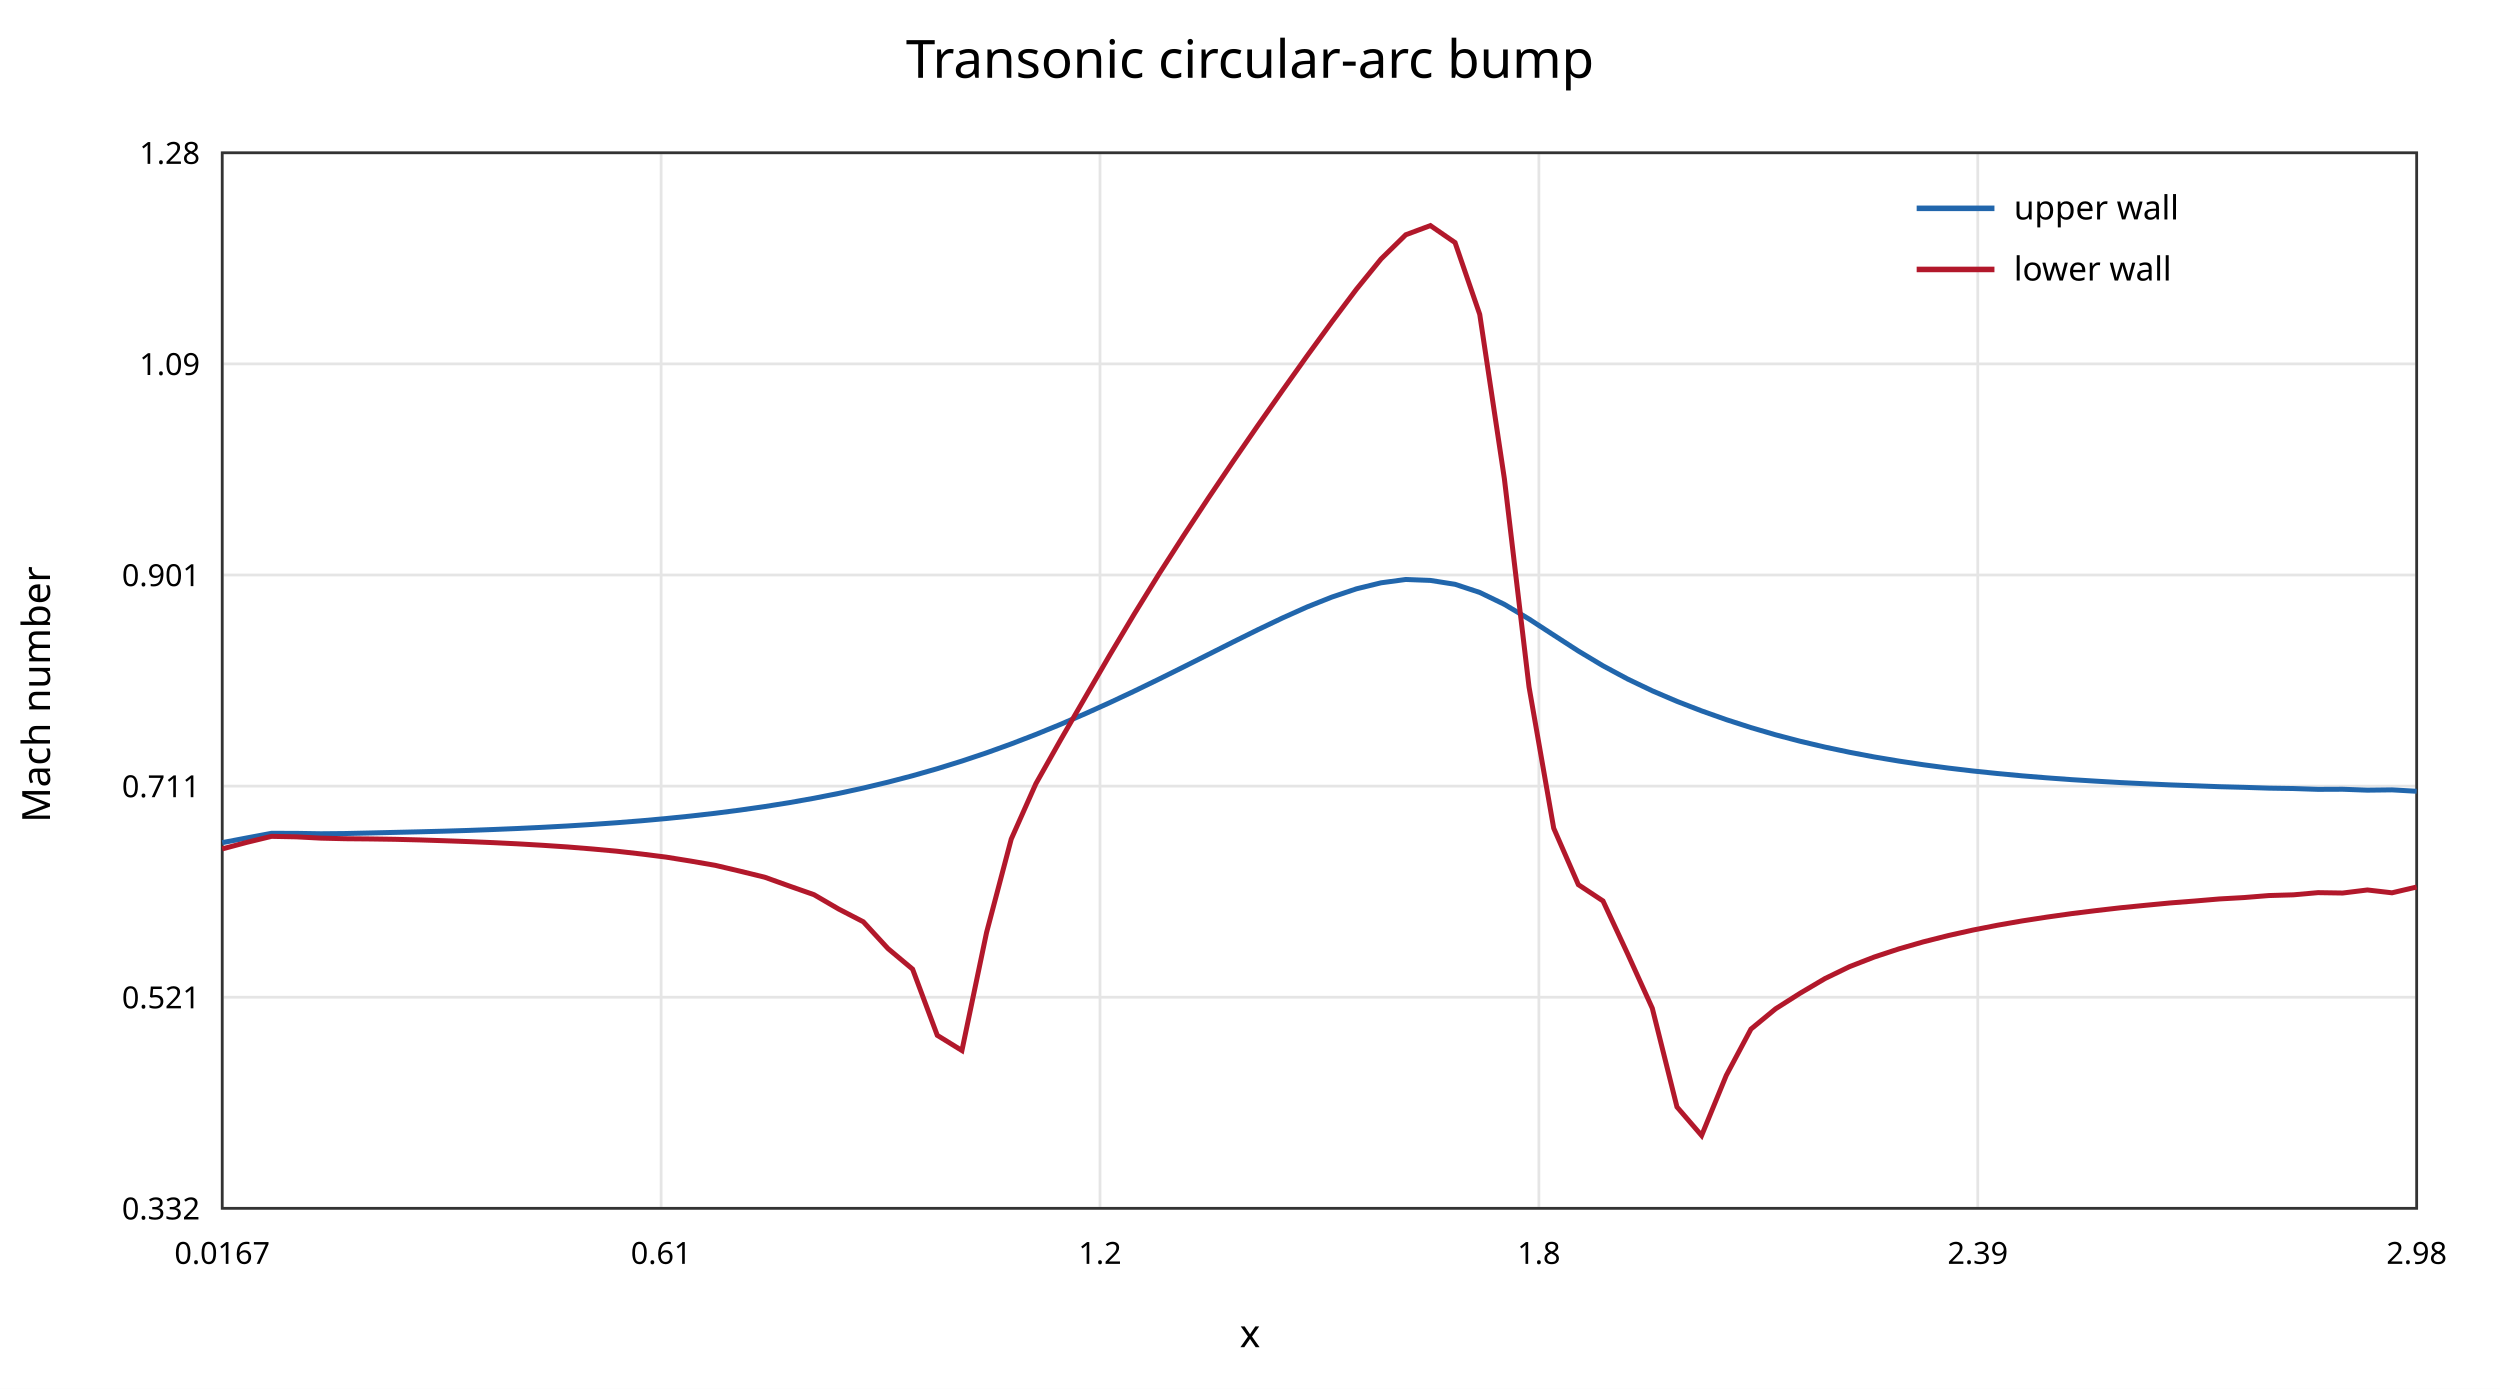
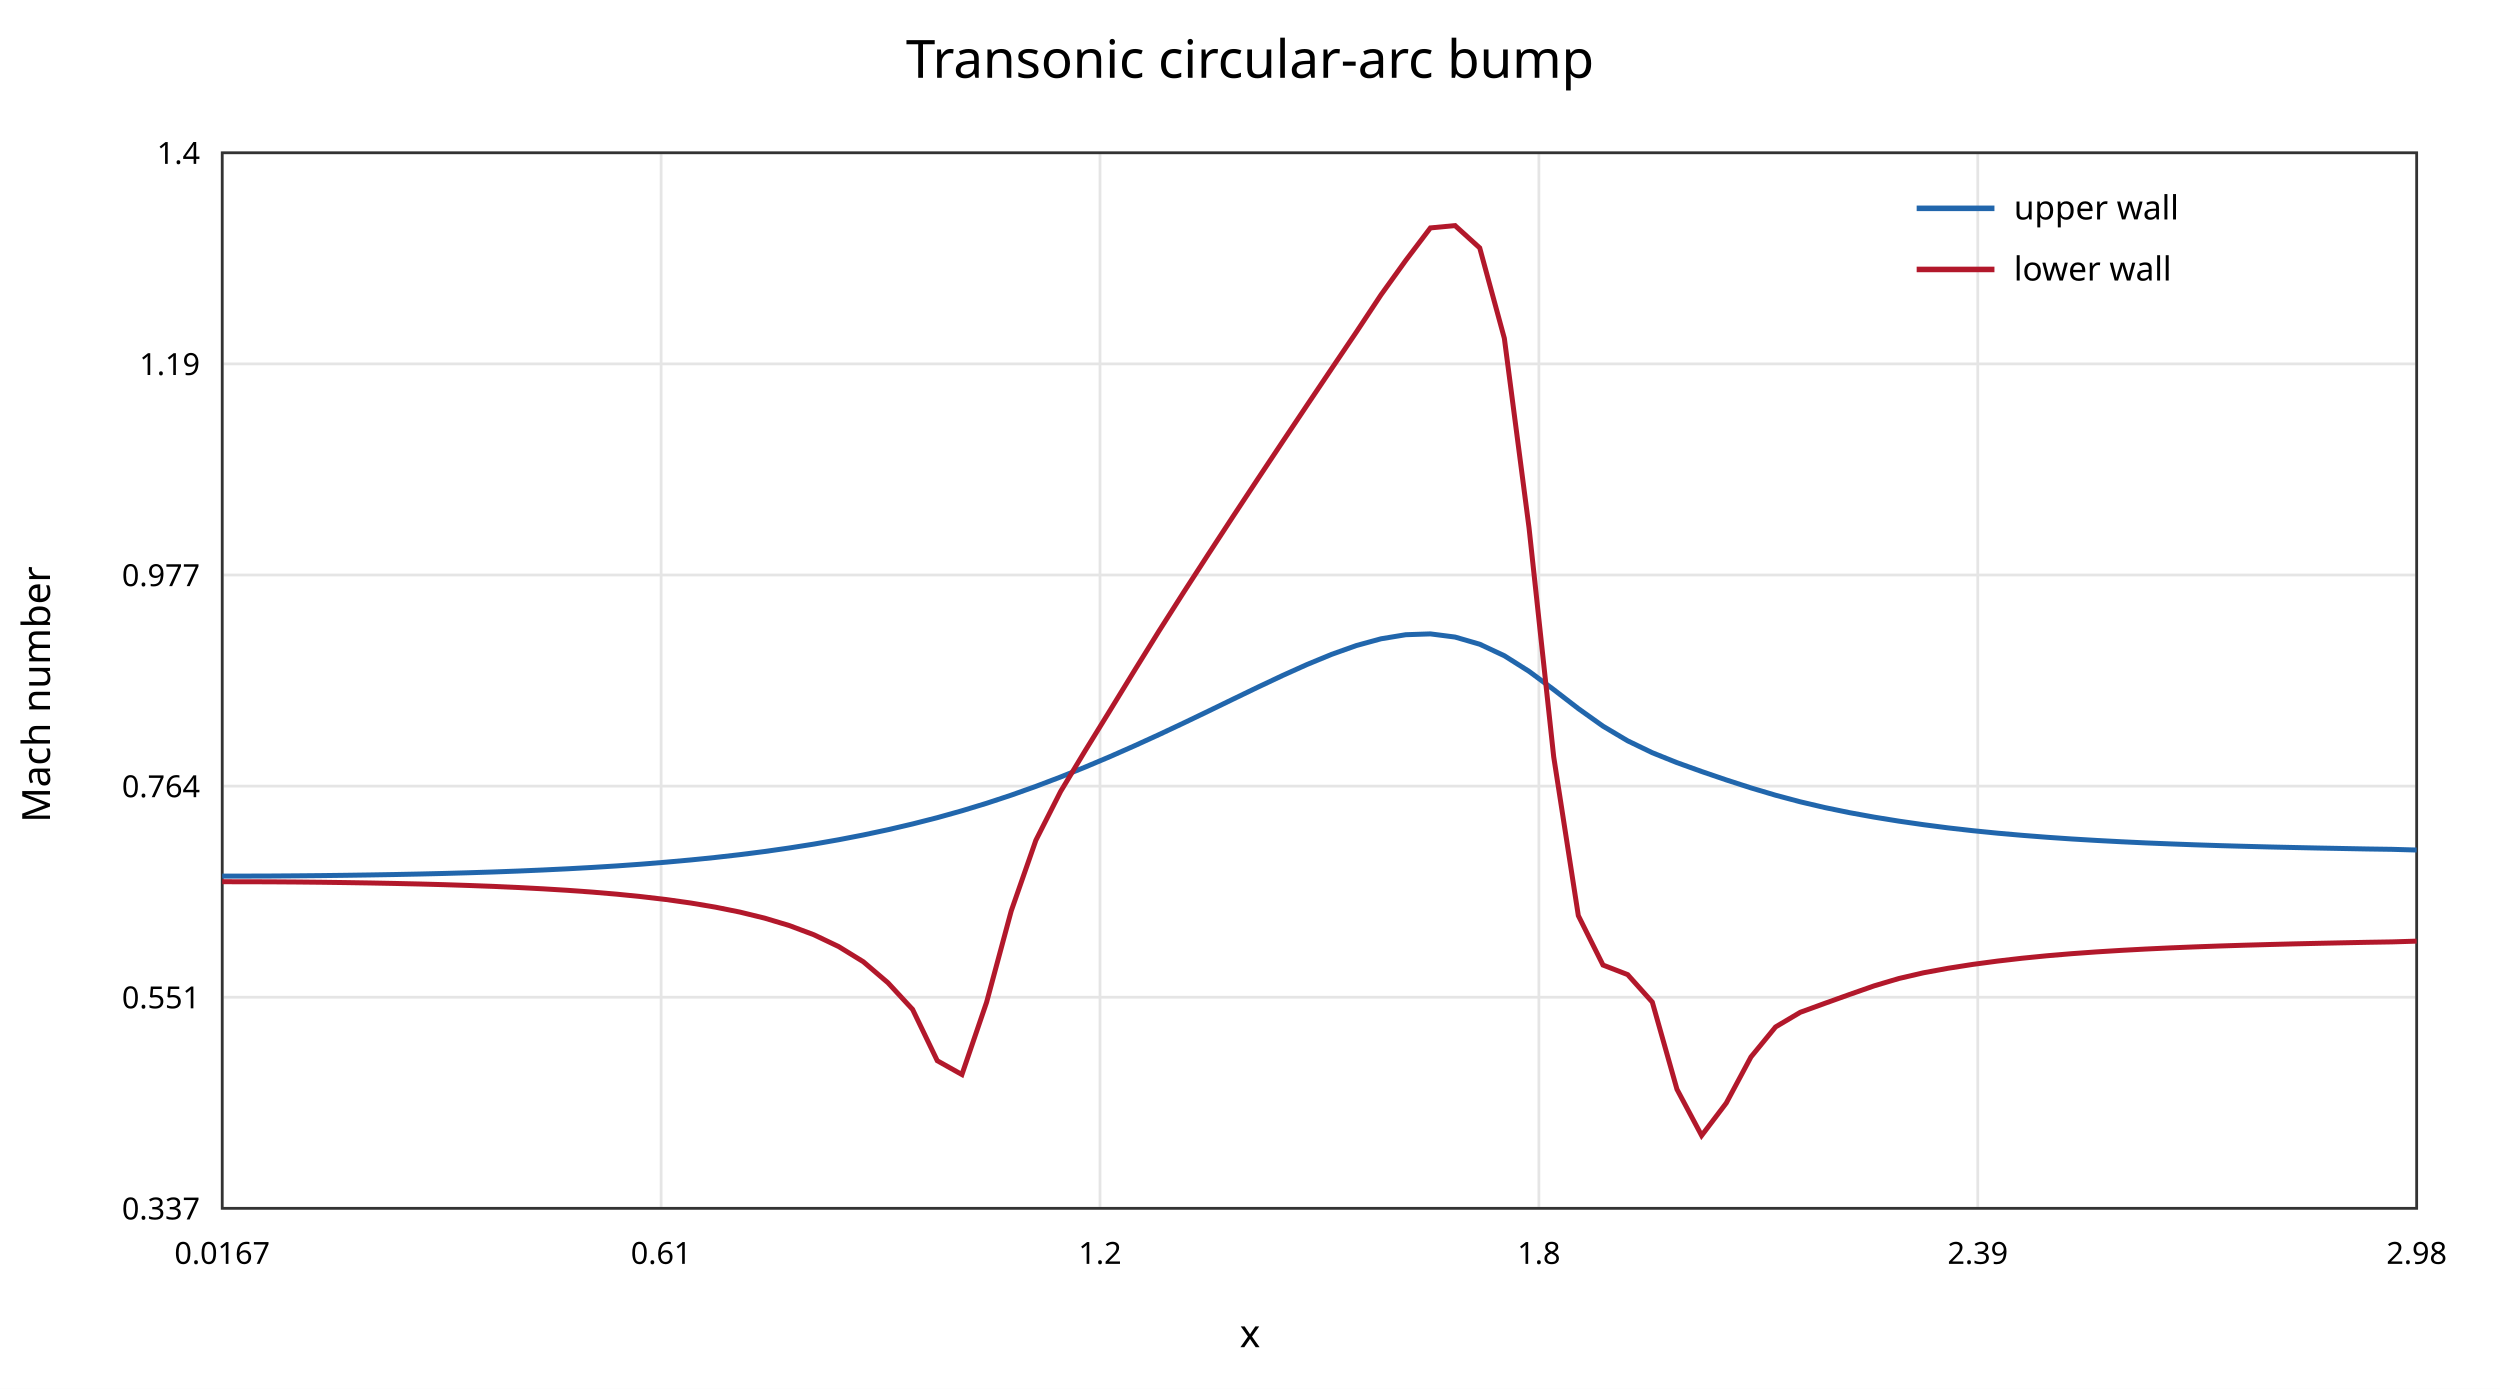
<svg xmlns="http://www.w3.org/2000/svg" width="900" height="500" viewBox="0 0 900 500">
  <rect width="100%" height="100%" fill="white" />
  <text x="450.0" y="28" text-anchor="middle" font-family="sans-serif" font-size="19">Transonic circular-arc bump</text>
  <line x1="80.00" y1="55" x2="80.00" y2="435" stroke="#e5e5e5" />
  <line x1="80" y1="435.00" x2="870" y2="435.00" stroke="#e5e5e5" />
  <text x="80.00" y="455" text-anchor="middle" font-family="sans-serif" font-size="11">0.0167</text>
-   <text x="72" y="439.00" text-anchor="end" font-family="sans-serif" font-size="11">0.332</text>
+   <text x="72" y="439.00" text-anchor="end" font-family="sans-serif" font-size="11">0.337</text>
  <line x1="238.00" y1="55" x2="238.00" y2="435" stroke="#e5e5e5" />
  <line x1="80" y1="359.00" x2="870" y2="359.00" stroke="#e5e5e5" />
  <text x="238.00" y="455" text-anchor="middle" font-family="sans-serif" font-size="11">0.61</text>
-   <text x="72" y="363.00" text-anchor="end" font-family="sans-serif" font-size="11">0.521</text>
+   <text x="72" y="363.00" text-anchor="end" font-family="sans-serif" font-size="11">0.551</text>
  <line x1="396.00" y1="55" x2="396.00" y2="435" stroke="#e5e5e5" />
  <line x1="80" y1="283.00" x2="870" y2="283.00" stroke="#e5e5e5" />
  <text x="396.00" y="455" text-anchor="middle" font-family="sans-serif" font-size="11">1.2</text>
-   <text x="72" y="287.00" text-anchor="end" font-family="sans-serif" font-size="11">0.711</text>
+   <text x="72" y="287.00" text-anchor="end" font-family="sans-serif" font-size="11">0.764</text>
  <line x1="554.00" y1="55" x2="554.00" y2="435" stroke="#e5e5e5" />
  <line x1="80" y1="207.00" x2="870" y2="207.00" stroke="#e5e5e5" />
  <text x="554.00" y="455" text-anchor="middle" font-family="sans-serif" font-size="11">1.8</text>
-   <text x="72" y="211.00" text-anchor="end" font-family="sans-serif" font-size="11">0.901</text>
+   <text x="72" y="211.00" text-anchor="end" font-family="sans-serif" font-size="11">0.977</text>
  <line x1="712.00" y1="55" x2="712.00" y2="435" stroke="#e5e5e5" />
  <line x1="80" y1="131.00" x2="870" y2="131.00" stroke="#e5e5e5" />
  <text x="712.00" y="455" text-anchor="middle" font-family="sans-serif" font-size="11">2.39</text>
-   <text x="72" y="135.00" text-anchor="end" font-family="sans-serif" font-size="11">1.09</text>
+   <text x="72" y="135.00" text-anchor="end" font-family="sans-serif" font-size="11">1.19</text>
  <line x1="870.00" y1="55" x2="870.00" y2="435" stroke="#e5e5e5" />
  <line x1="80" y1="55.00" x2="870" y2="55.00" stroke="#e5e5e5" />
  <text x="870.00" y="455" text-anchor="middle" font-family="sans-serif" font-size="11">2.98</text>
-   <text x="72" y="59.00" text-anchor="end" font-family="sans-serif" font-size="11">1.28</text>
+   <text x="72" y="59.00" text-anchor="end" font-family="sans-serif" font-size="11">1.4</text>
  <rect x="80" y="55" width="790" height="380" fill="none" stroke="#333" />
-   <polyline points="80.00,303.35 88.88,301.65 97.75,299.99 106.63,300.01 115.51,300.15 124.38,300.07 133.26,299.87 142.13,299.66 151.01,299.45 159.89,299.22 168.76,298.95 177.64,298.62 186.52,298.25 195.39,297.83 204.27,297.35 213.15,296.80 222.02,296.18 230.90,295.48 239.78,294.68 248.65,293.78 257.53,292.77 266.40,291.63 275.28,290.36 284.16,288.95 293.03,287.37 301.91,285.63 310.79,283.70 319.66,281.58 328.54,279.26 337.42,276.73 346.29,273.98 355.17,271.01 364.04,267.81 372.92,264.39 381.80,260.76 390.67,256.94 399.55,252.93 408.43,248.76 417.30,244.45 426.18,240.04 435.06,235.58 443.93,231.11 452.81,226.71 461.69,222.47 470.56,218.50 479.44,214.96 488.31,211.98 497.19,209.81 506.07,208.61 514.94,208.95 523.82,210.35 532.70,213.28 541.57,217.57 550.45,222.85 559.33,228.63 568.20,234.36 577.08,239.69 585.96,244.46 594.83,248.70 603.71,252.49 612.58,255.92 621.46,259.07 630.34,261.93 639.21,264.53 648.09,266.86 656.97,268.95 665.84,270.82 674.72,272.50 683.60,273.99 692.47,275.32 701.35,276.50 710.22,277.55 719.10,278.47 727.98,279.30 736.85,280.02 745.73,280.67 754.61,281.22 763.48,281.73 772.36,282.16 781.24,282.56 790.11,282.88 798.99,283.21 807.87,283.44 816.74,283.73 825.62,283.87 834.49,284.17 843.37,284.13 852.25,284.46 861.12,284.35 870.00,284.86" fill="none" stroke="#2166ac" stroke-width="1.8" />
-   <polyline points="80.00,305.61 88.88,303.24 97.75,301.09 106.63,301.26 115.51,301.73 124.38,301.94 133.26,302.02 142.13,302.15 151.01,302.37 159.89,302.66 168.76,302.98 177.64,303.35 186.52,303.79 195.39,304.31 204.27,304.90 213.15,305.62 222.02,306.43 230.90,307.44 239.78,308.56 248.65,309.99 257.53,311.53 266.40,313.62 275.28,315.79 284.16,318.97 293.03,322.08 301.91,327.25 310.79,331.84 319.66,341.47 328.54,348.90 337.42,372.72 346.29,378.19 355.17,335.67 364.04,302.08 372.92,282.12 381.80,266.39 390.67,251.05 399.55,235.75 408.43,220.88 417.30,206.53 426.18,192.71 435.06,179.23 443.93,166.09 452.81,153.20 461.69,140.57 470.56,128.11 479.44,115.92 488.31,104.13 497.19,93.21 506.07,84.52 514.94,81.21 523.82,87.33 532.70,113.17 541.57,172.30 550.45,247.30 559.33,298.15 568.20,318.47 577.08,324.34 585.96,343.41 594.83,362.98 603.71,398.51 612.58,408.79 621.46,387.15 630.34,370.47 639.21,363.17 648.09,357.53 656.97,352.29 665.84,347.99 674.72,344.53 683.60,341.60 692.47,339.05 701.35,336.81 710.22,334.83 719.10,333.08 727.98,331.53 736.85,330.16 745.73,328.91 754.61,327.81 763.48,326.79 772.36,325.91 781.24,325.06 790.11,324.37 798.99,323.62 807.87,323.12 816.74,322.40 825.62,322.14 834.49,321.35 843.37,321.49 852.25,320.39 861.12,321.41 870.00,319.32" fill="none" stroke="#b2182b" stroke-width="1.8" />
+   <polyline points="80.00,315.40 88.88,315.39 97.75,315.36 106.63,315.30 115.51,315.22 124.38,315.11 133.26,314.98 142.13,314.83 151.01,314.65 159.89,314.44 168.76,314.19 177.64,313.91 186.52,313.58 195.39,313.20 204.27,312.77 213.15,312.28 222.02,311.73 230.90,311.10 239.78,310.38 248.65,309.58 257.53,308.68 266.40,307.67 275.28,306.54 284.16,305.27 293.03,303.87 301.91,302.31 310.79,300.59 319.66,298.70 328.54,296.62 337.42,294.36 346.29,291.88 355.17,289.18 364.04,286.25 372.92,283.09 381.80,279.72 390.67,276.15 399.55,272.40 408.43,268.48 417.30,264.43 426.18,260.25 435.06,255.99 443.93,251.68 452.81,247.39 461.69,243.20 470.56,239.21 479.44,235.55 488.31,232.39 497.19,229.96 506.07,228.50 514.94,228.20 523.82,229.34 532.70,231.92 541.57,236.07 550.45,241.68 559.33,248.26 568.20,255.10 577.08,261.42 585.96,266.70 594.83,270.98 603.71,274.55 612.58,277.74 621.46,280.77 630.34,283.64 639.21,286.28 648.09,288.65 656.97,290.73 665.84,292.56 674.72,294.17 683.60,295.61 692.47,296.89 701.35,298.04 710.22,299.05 719.10,299.94 727.98,300.72 736.85,301.41 745.73,302.02 754.61,302.55 763.48,303.02 772.36,303.44 781.24,303.80 790.11,304.13 798.99,304.42 807.87,304.67 816.74,304.90 825.62,305.10 834.49,305.29 843.37,305.46 852.25,305.63 861.12,305.76 870.00,306.01" fill="none" stroke="#2166ac" stroke-width="1.8" />
+   <polyline points="80.00,317.42 88.88,317.43 97.75,317.46 106.63,317.52 115.51,317.61 124.38,317.73 133.26,317.87 142.13,318.04 151.01,318.24 159.89,318.48 168.76,318.77 177.64,319.10 186.52,319.50 195.39,319.97 204.27,320.51 213.15,321.15 222.02,321.90 230.90,322.79 239.78,323.83 248.65,325.08 257.53,326.57 266.40,328.36 275.28,330.53 284.16,333.20 293.03,336.53 301.91,340.76 310.79,346.22 319.66,353.79 328.54,363.40 337.42,381.86 346.29,386.84 355.17,360.83 364.04,327.94 372.92,302.48 381.80,284.97 390.67,270.24 399.55,255.85 408.43,241.36 417.30,227.07 426.18,213.12 435.06,199.42 443.93,185.86 452.81,172.42 461.69,159.08 470.56,145.83 479.44,132.63 488.31,119.50 497.19,106.10 506.07,93.75 514.94,82.05 523.82,81.21 532.70,89.25 541.57,121.81 550.45,189.98 559.33,272.44 568.20,329.63 577.08,347.42 585.96,350.86 594.83,360.76 603.71,392.15 612.58,408.79 621.46,397.09 630.34,380.51 639.21,369.69 648.09,364.43 656.97,361.19 665.84,358.01 674.72,354.90 683.60,352.26 692.47,350.20 701.35,348.57 710.22,347.18 719.10,345.99 727.98,344.96 736.85,344.08 745.73,343.33 754.61,342.69 763.48,342.14 772.36,341.66 781.24,341.24 790.11,340.88 798.99,340.56 807.87,340.28 816.74,340.03 825.62,339.80 834.49,339.60 843.37,339.41 852.25,339.23 861.12,339.08 870.00,338.81" fill="none" stroke="#b2182b" stroke-width="1.8" />
  <text x="450.0" y="485" text-anchor="middle" font-family="sans-serif" font-size="14">x</text>
  <text x="18" y="250.0" text-anchor="middle" transform="rotate(-90 18 250.0)" font-family="sans-serif" font-size="14">Mach number</text>
  <line x1="690" y1="75" x2="718" y2="75" stroke="#2166ac" stroke-width="2" />
  <text x="725" y="79" font-family="sans-serif" font-size="12">upper wall</text>
  <line x1="690" y1="97" x2="718" y2="97" stroke="#b2182b" stroke-width="2" />
  <text x="725" y="101" font-family="sans-serif" font-size="12">lower wall</text>
</svg>
